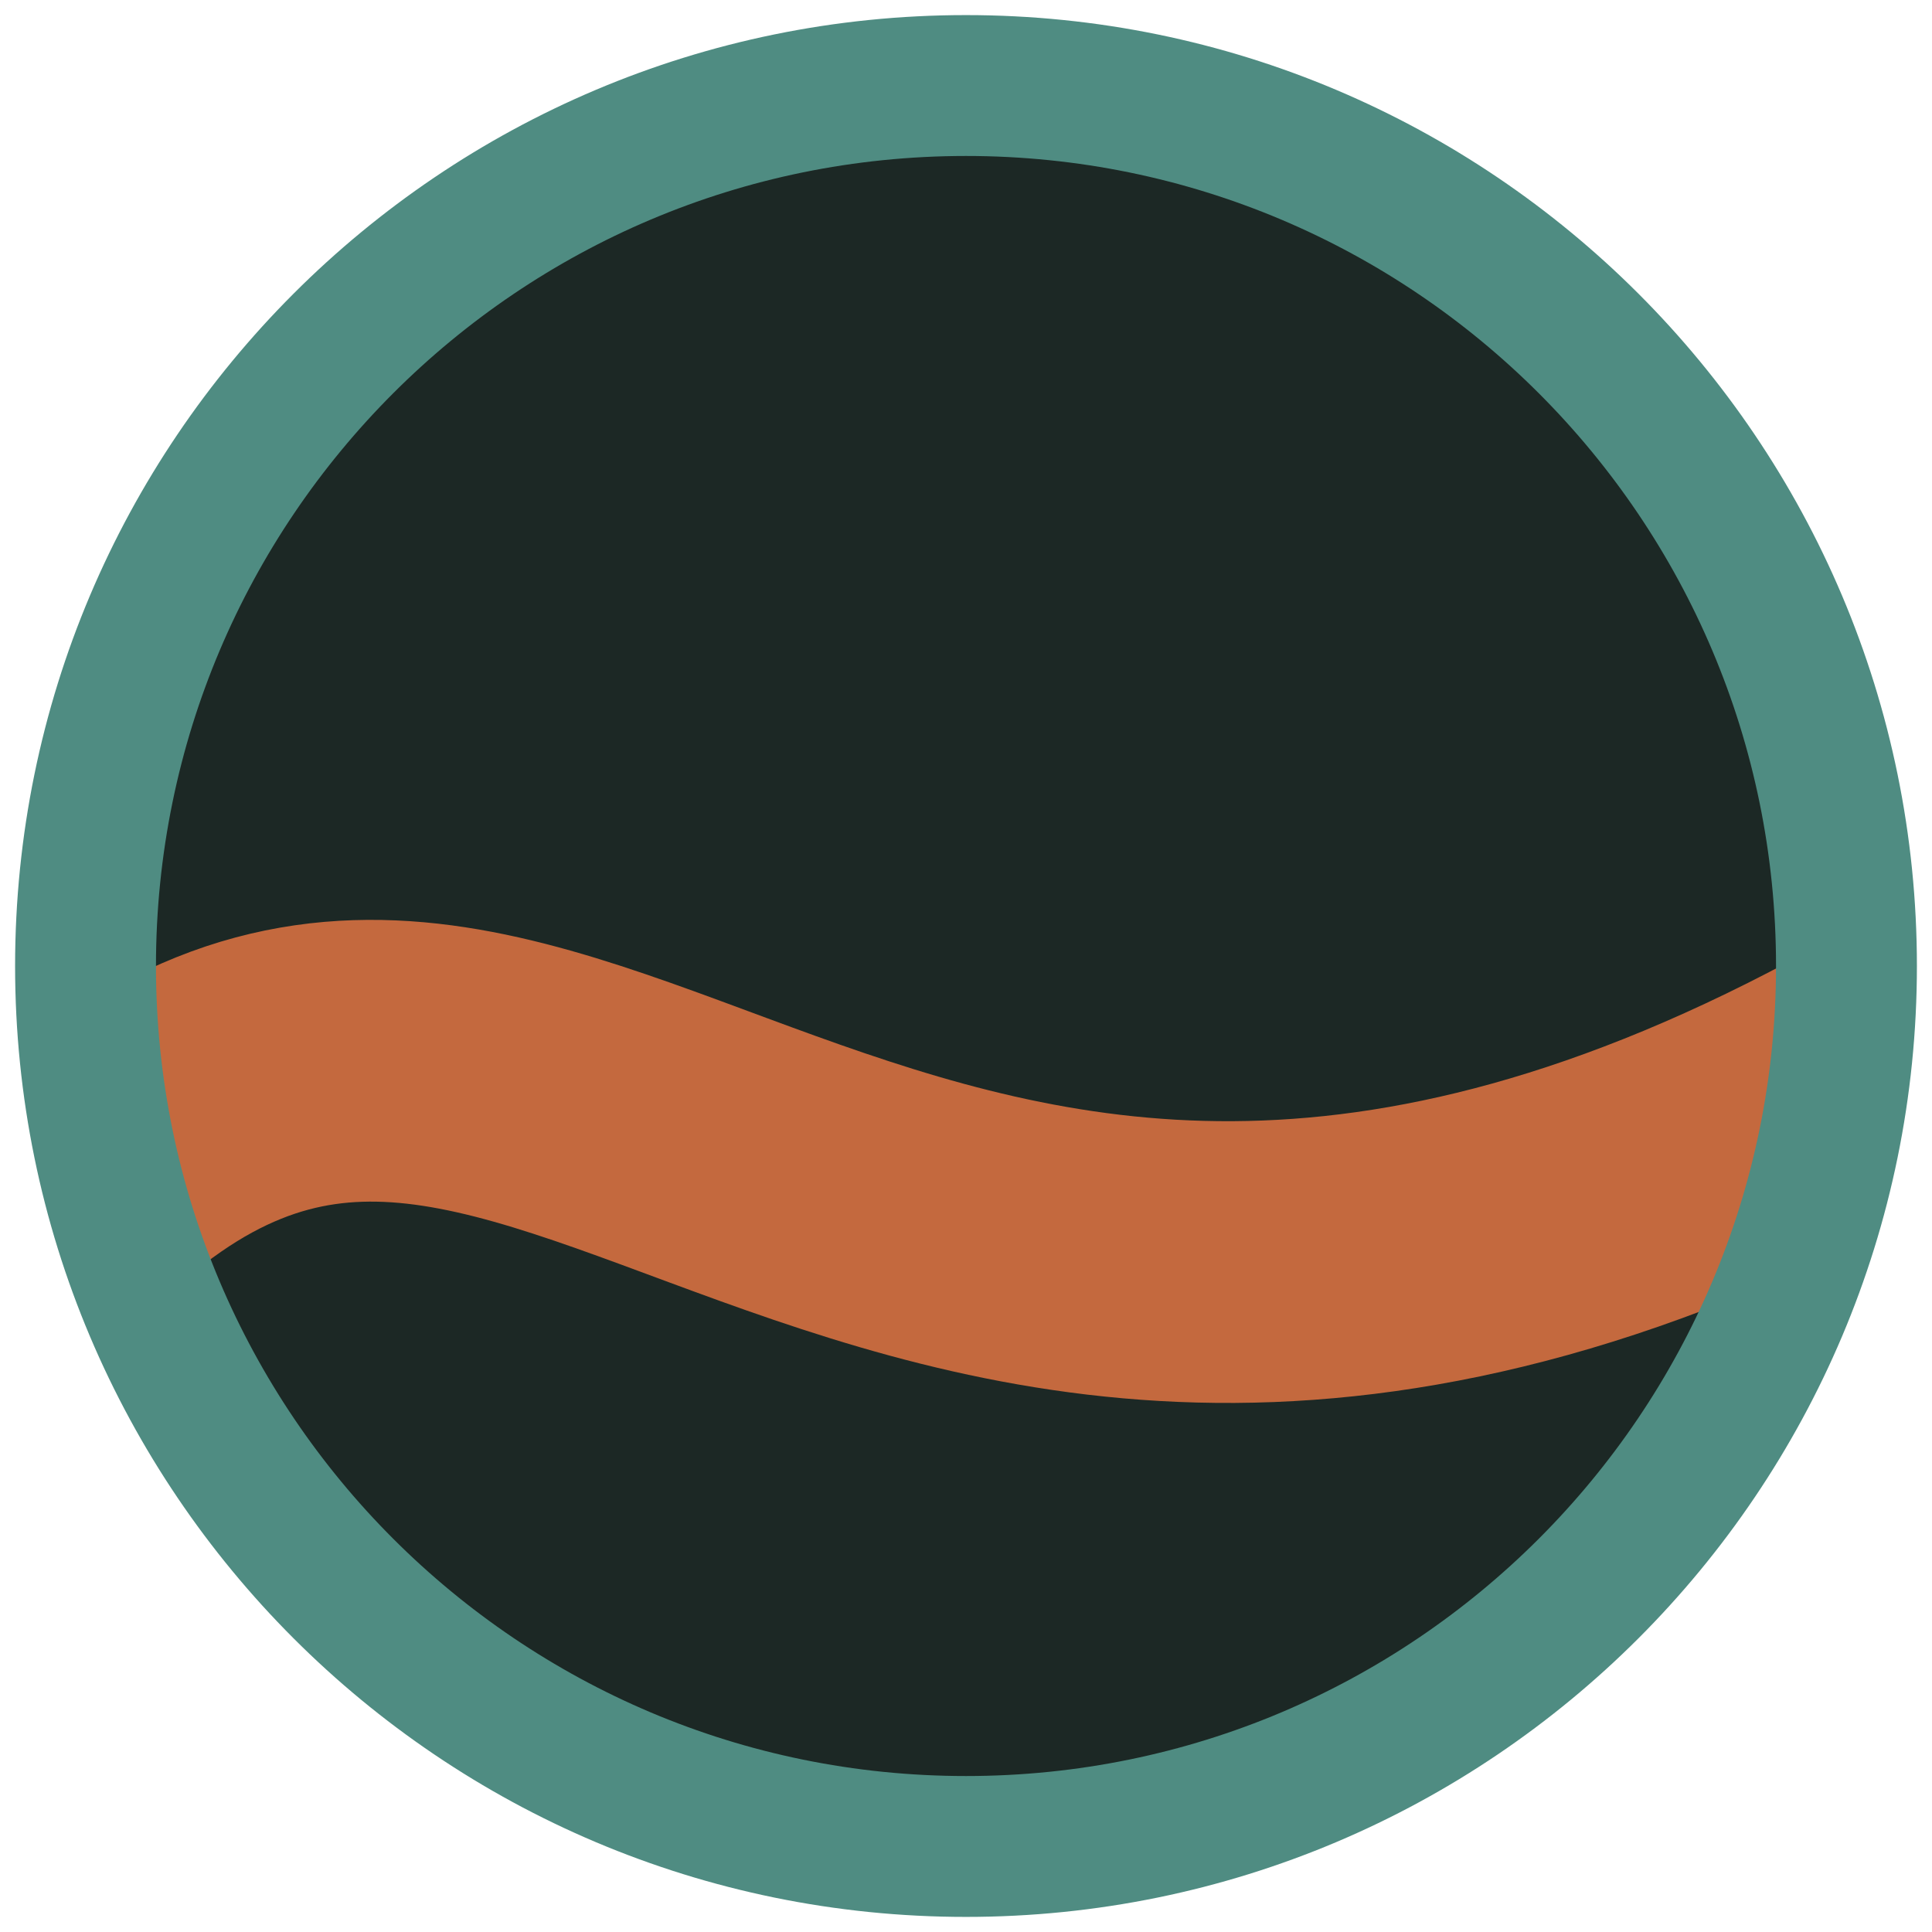
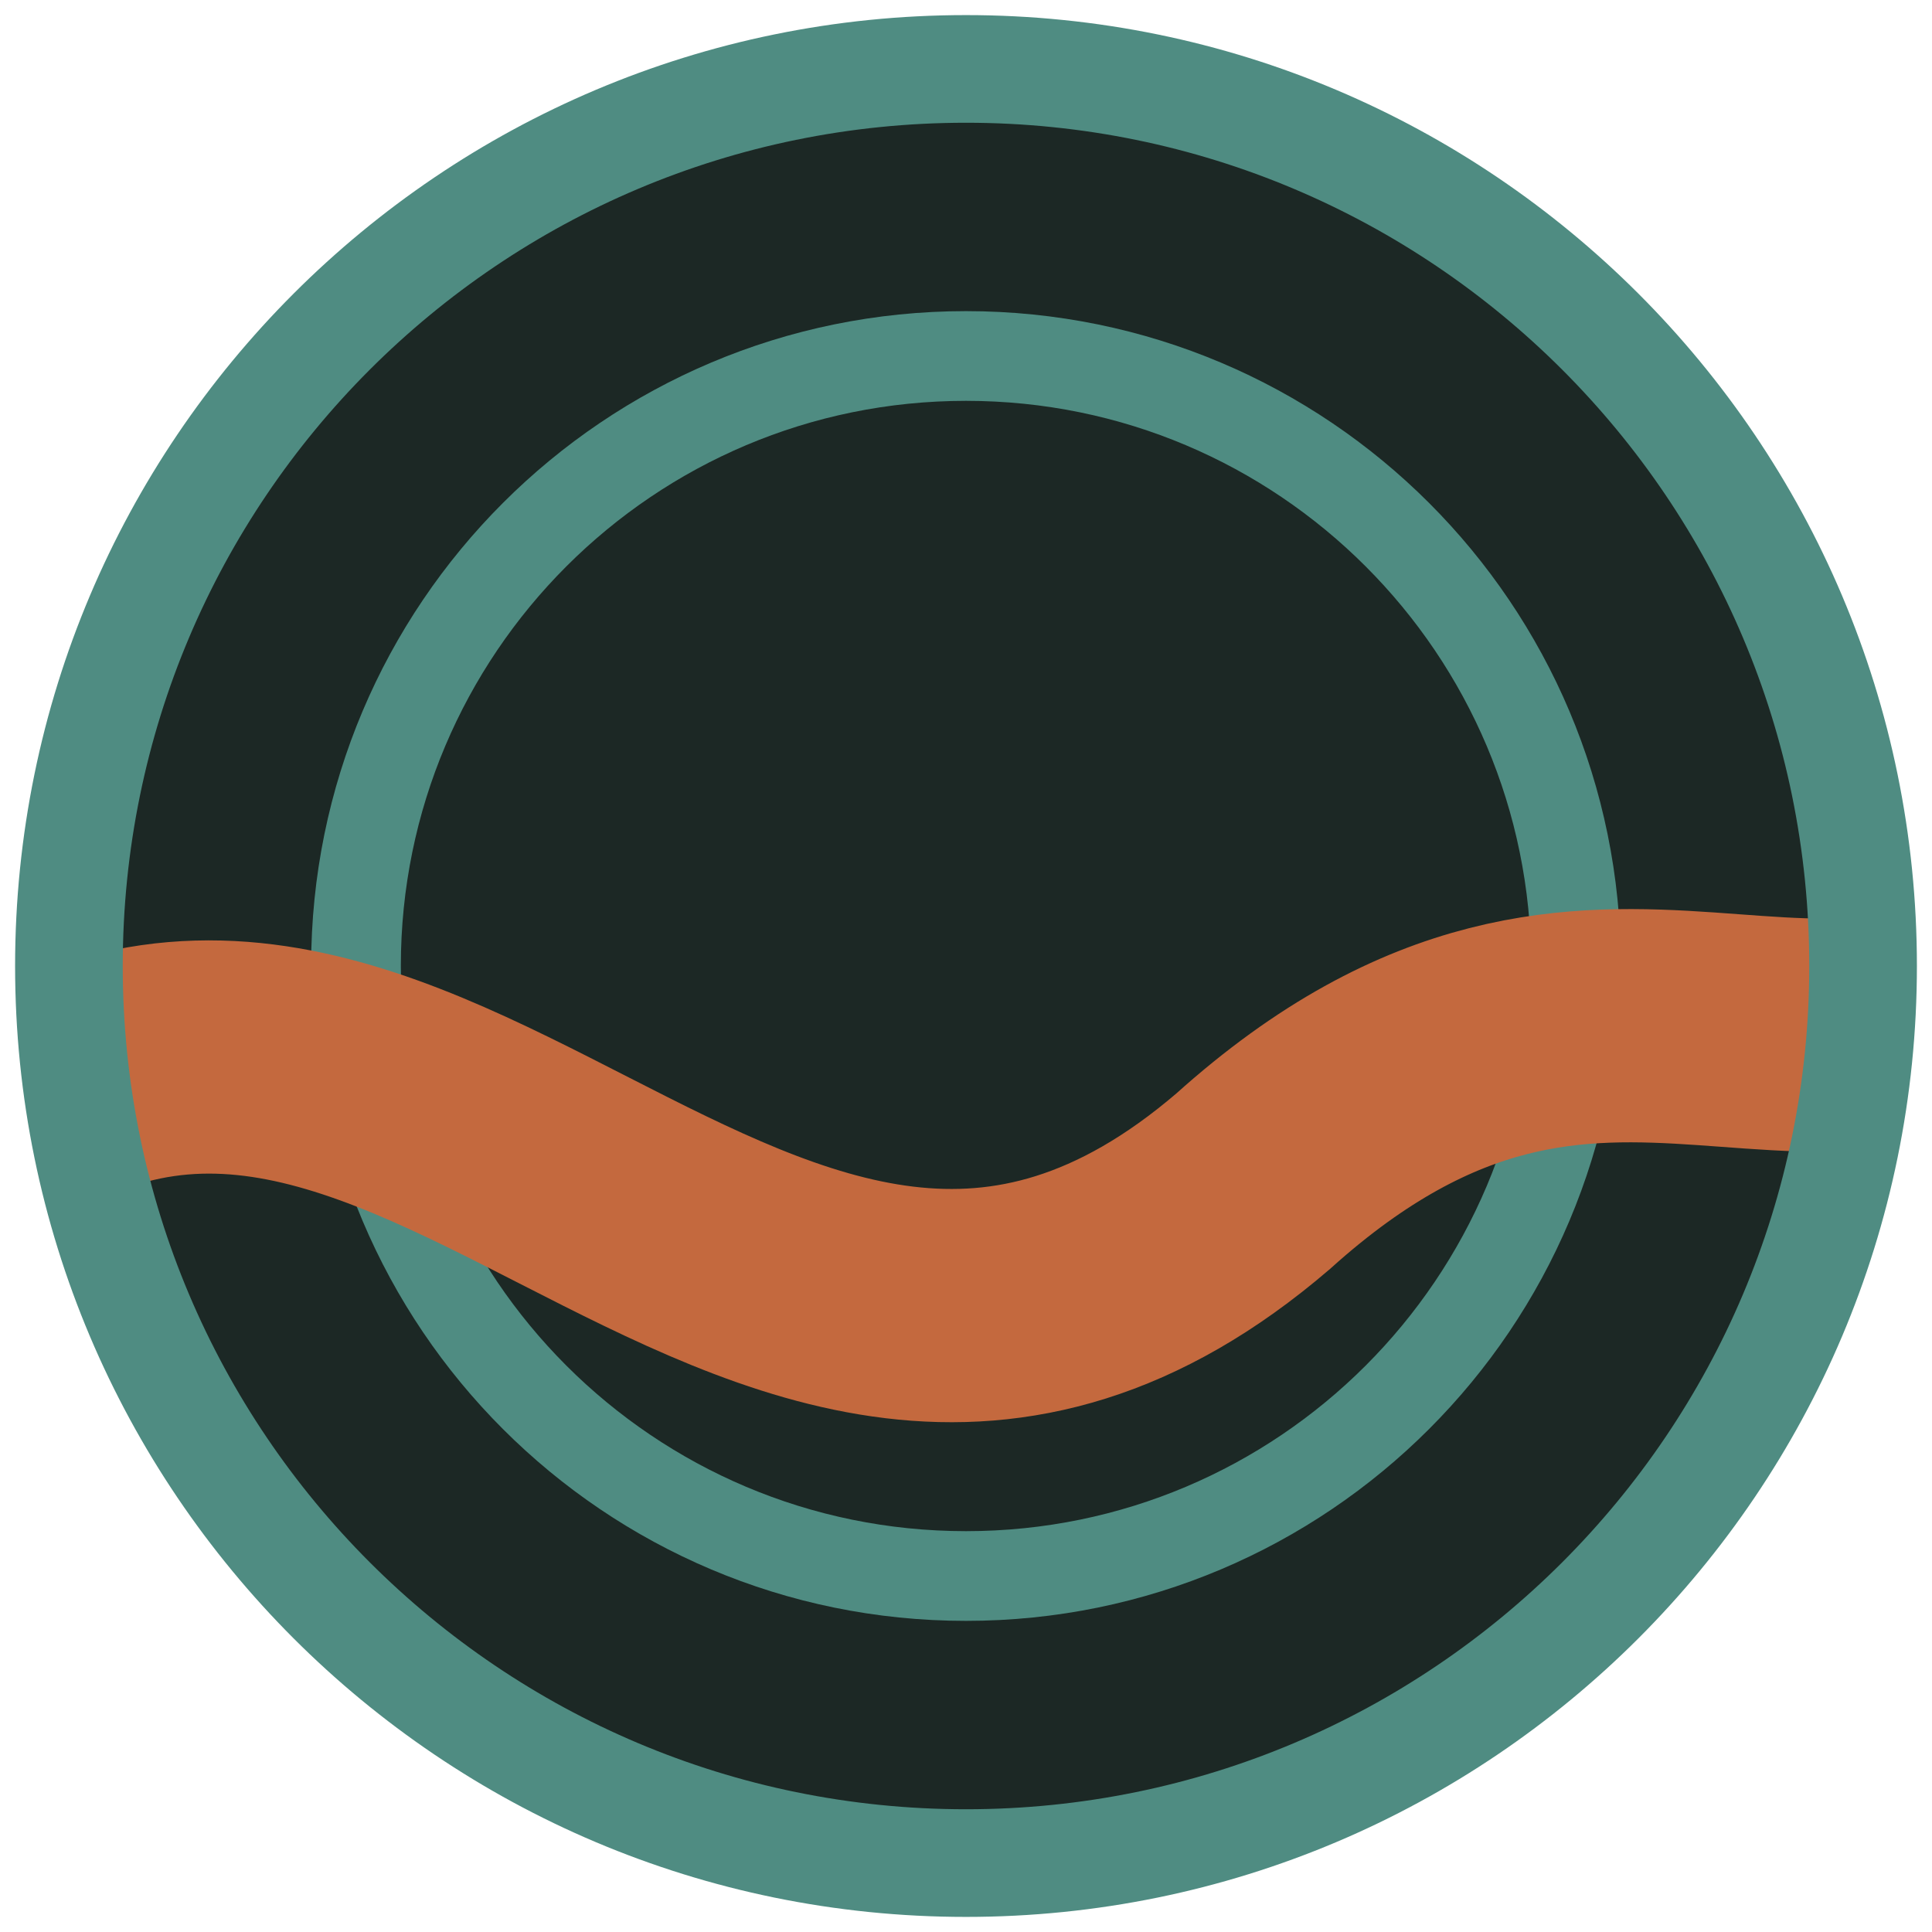
<svg xmlns="http://www.w3.org/2000/svg" width="1024" height="1024" viewBox="0 0 1024 1024">
  <defs>
    <clipPath id="disc">
      <circle cx="70" cy="70" r="50" />
    </clipPath>
  </defs>
-   <g transform="translate(512 512) scale(9.3333) translate(-70 -70)" fill="none" stroke-linecap="round">
+   <g transform="translate(512 512) scale(9.5094) translate(-70 -70)" fill="none" stroke-linecap="round">
    <circle cx="70" cy="70" r="50" fill="#1C2825" />
-     <path d="M18 84 C 46 56, 64 108, 122 76" stroke="#C4693E" stroke-width="16" clip-path="url(#disc)" />
-     <circle cx="70" cy="70" r="50" stroke="#4F8C82" stroke-width="8" />
+     <circle cx="70" cy="70" r="34" stroke="#4F8C82" stroke-width="5" />
+     <path d="M12 82 C 38 58, 58 106, 86 82 C 106 64, 118 82, 132 68" stroke="#C4693E" stroke-width="13" clip-path="url(#disc)" />
+     <circle cx="70" cy="70" r="50" stroke="#4F8C82" stroke-width="6" />
  </g>
</svg>
